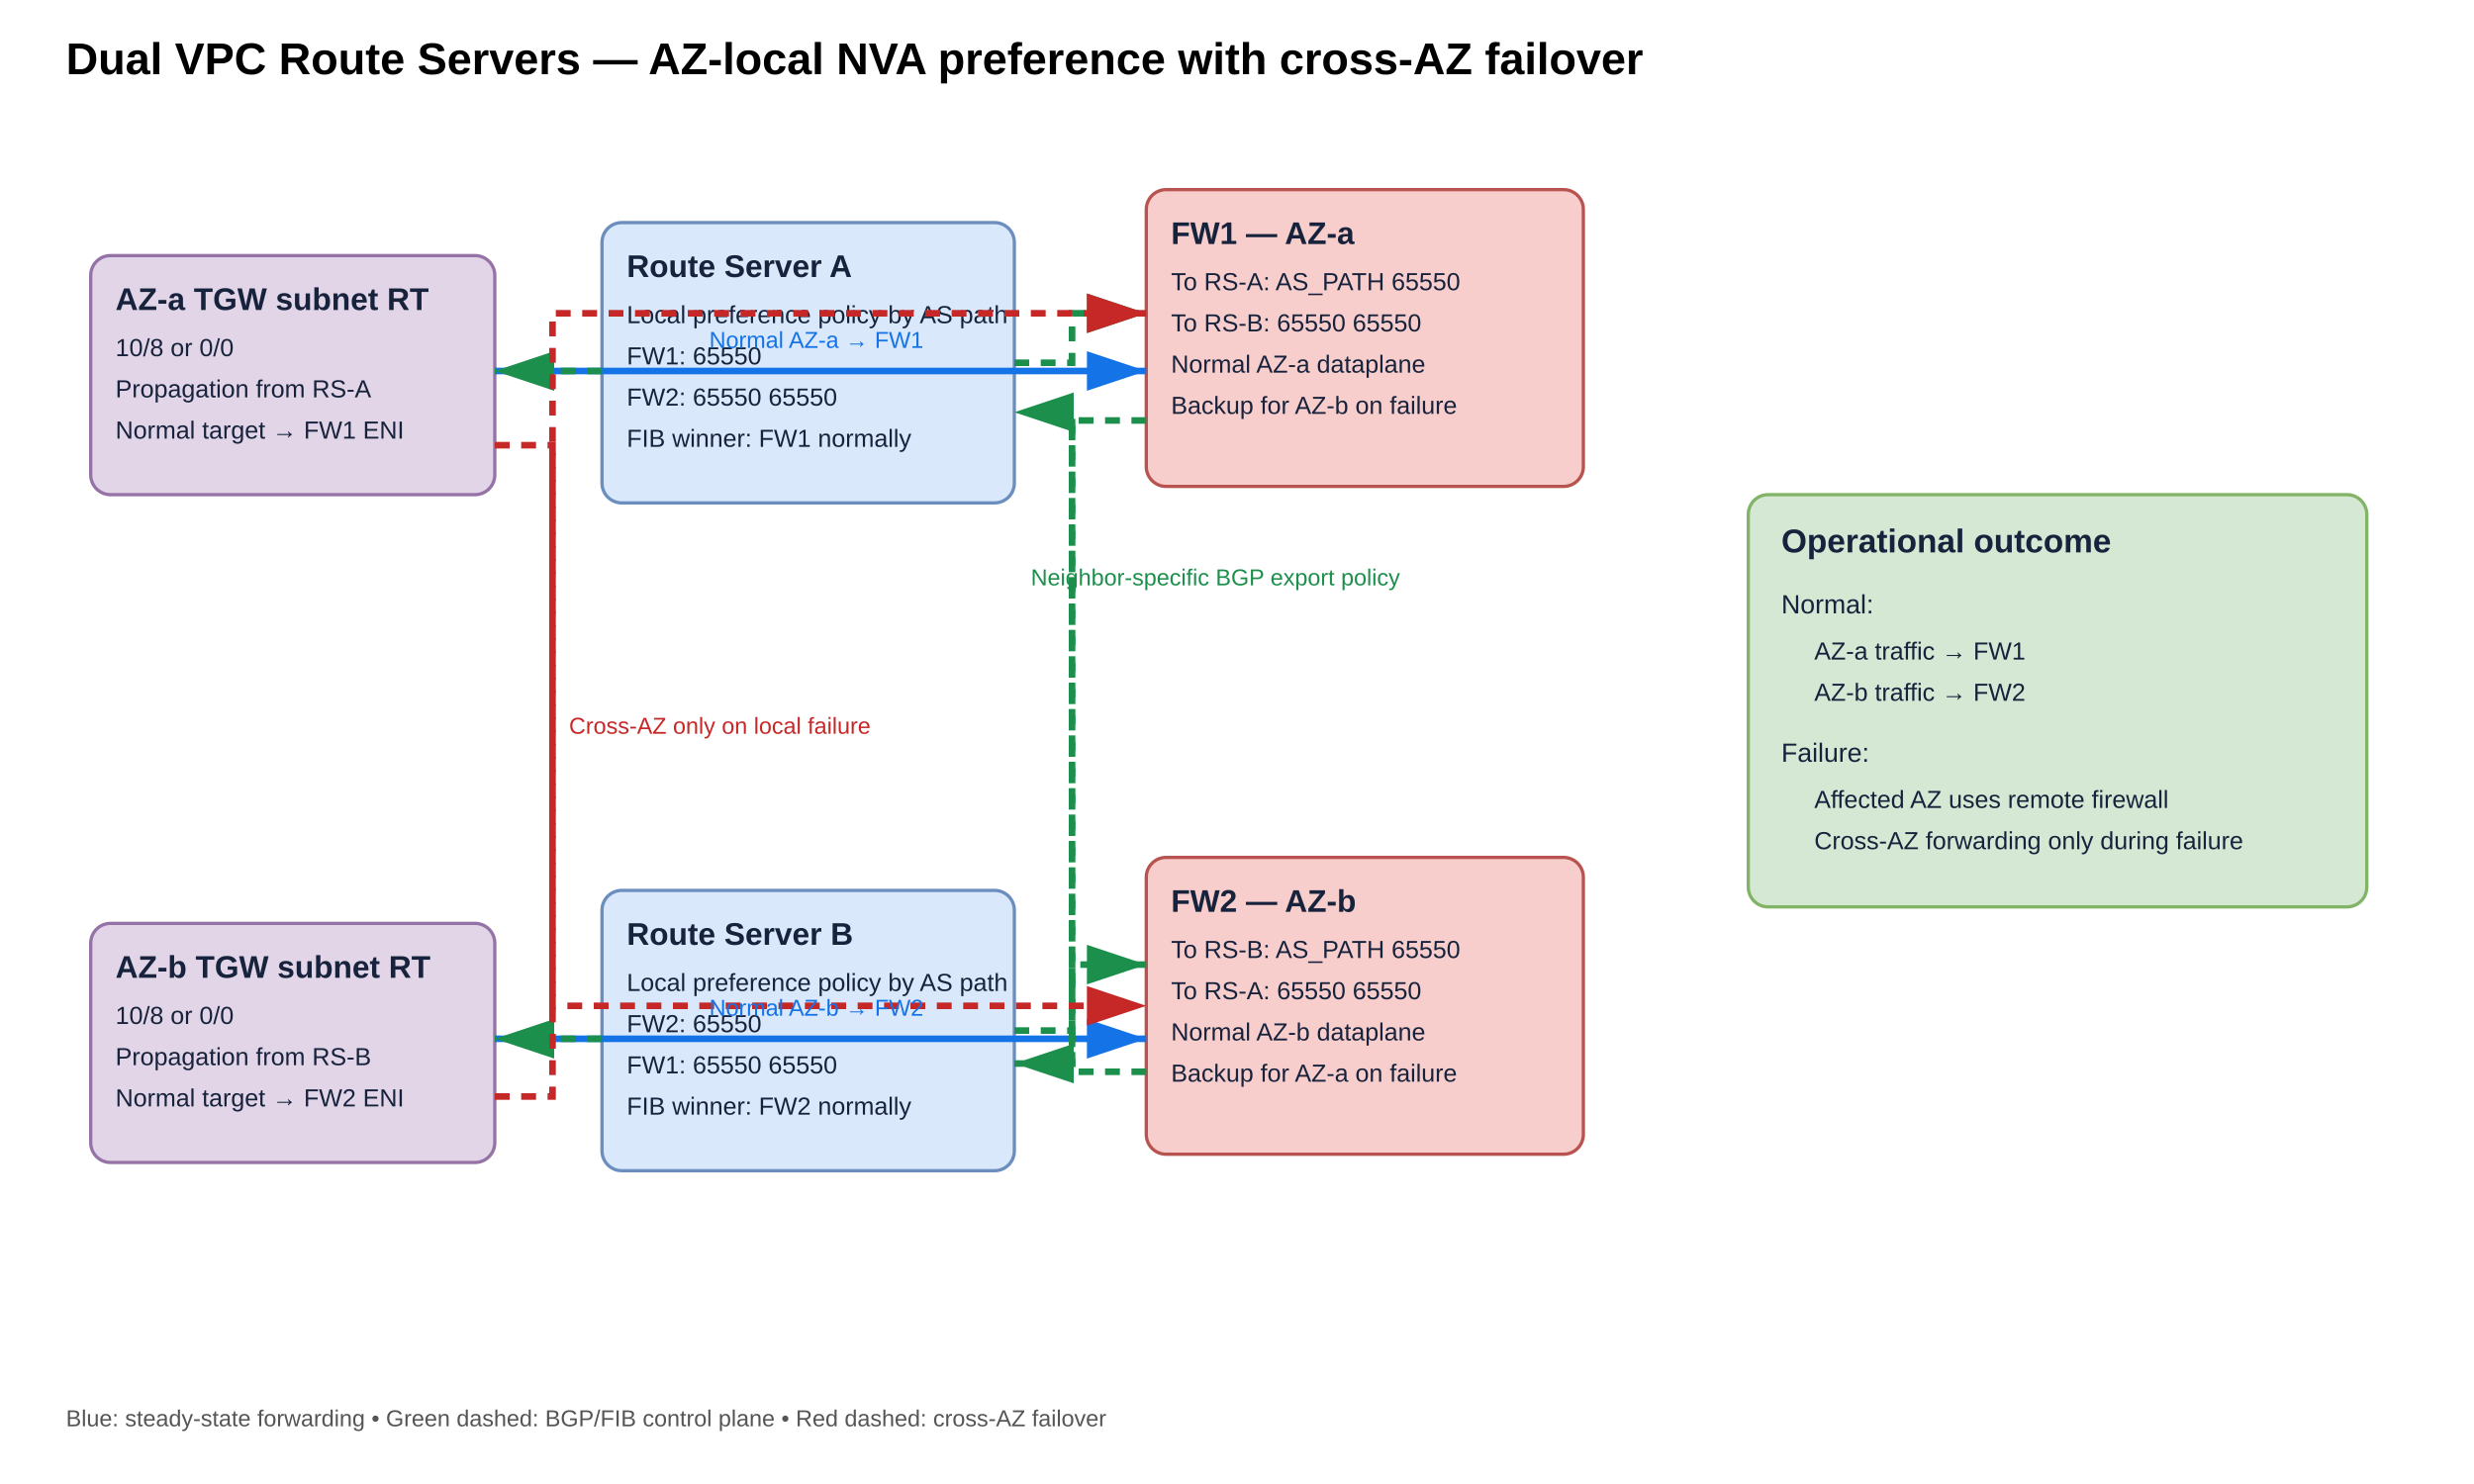
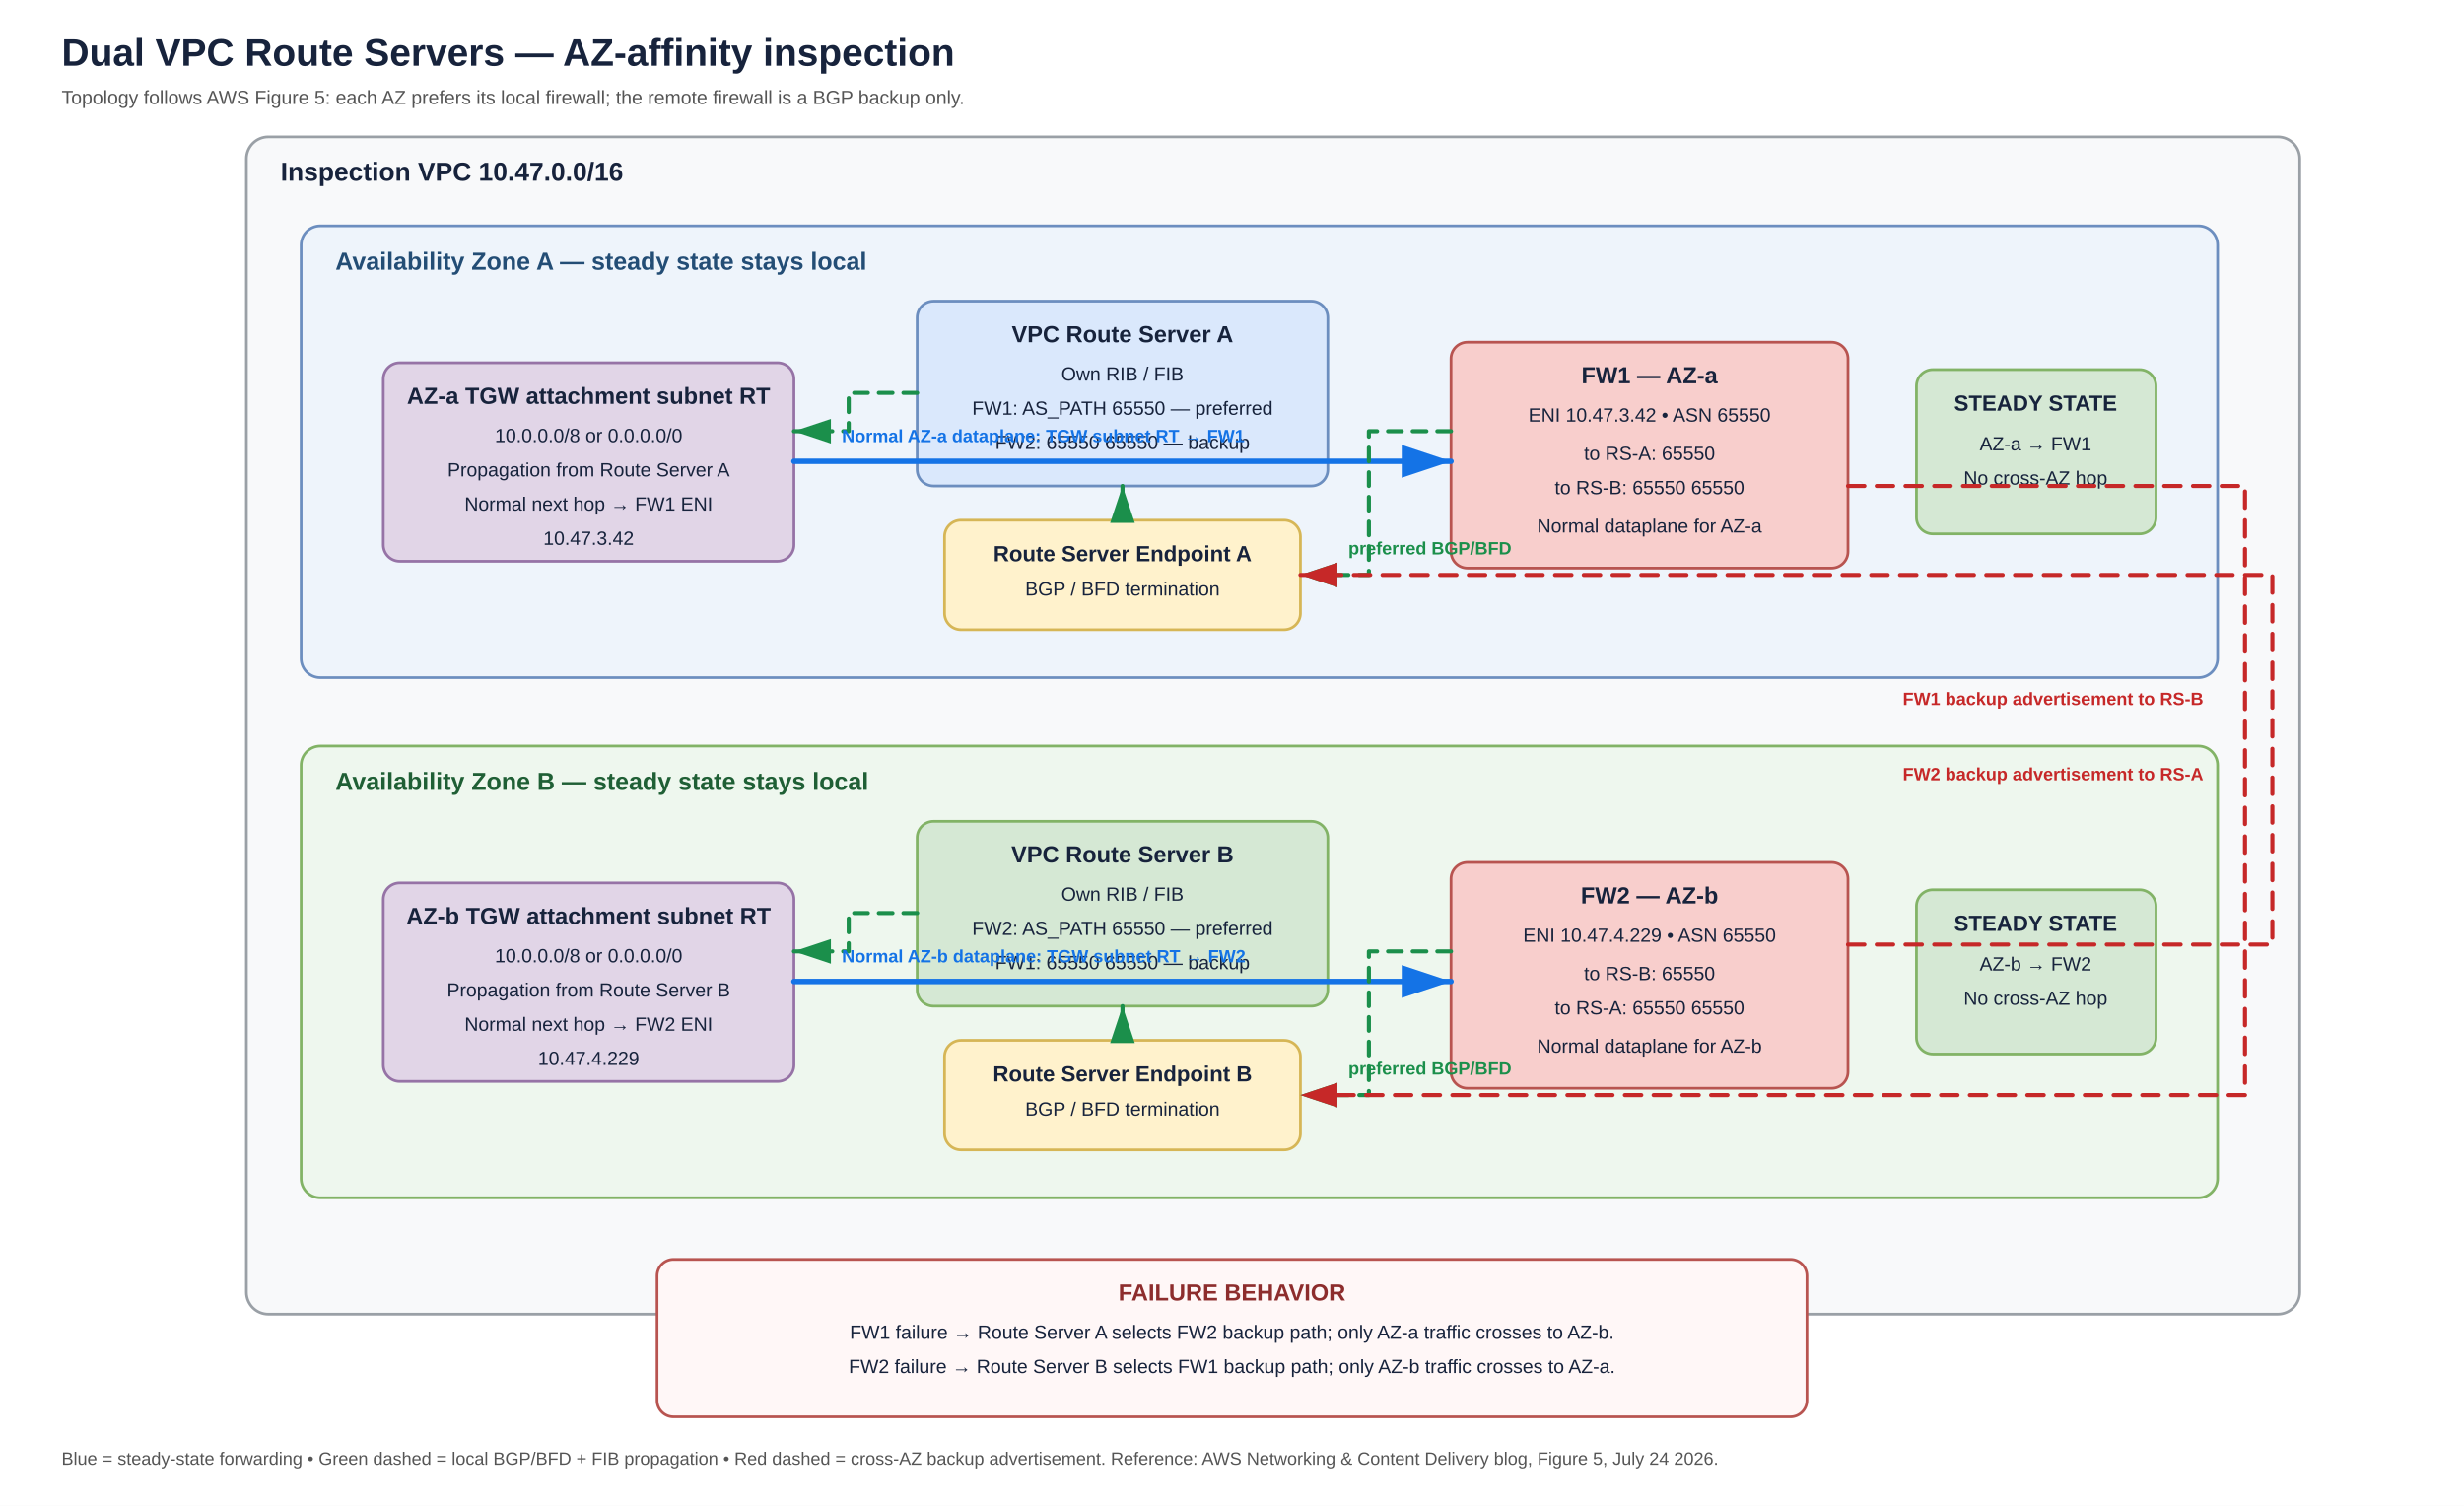
- <svg xmlns="http://www.w3.org/2000/svg" width="1500" height="900" viewBox="0 0 1500 900">
+ <svg xmlns="http://www.w3.org/2000/svg" width="1800" height="1100" viewBox="0 0 1800 1100">
  <defs>
-     <marker id="b" markerWidth="10" markerHeight="10" refX="9" refY="3" orient="auto">
+     <marker id="blue" markerWidth="10" markerHeight="10" refX="9" refY="3" orient="auto">
      <path d="M0,0 L0,6 L9,3z" fill="#1473e6" />
    </marker>
-     <marker id="g" markerWidth="10" markerHeight="10" refX="9" refY="3" orient="auto">
+     <marker id="green" markerWidth="10" markerHeight="10" refX="9" refY="3" orient="auto">
      <path d="M0,0 L0,6 L9,3z" fill="#1b8f4b" />
    </marker>
-     <marker id="r" markerWidth="10" markerHeight="10" refX="9" refY="3" orient="auto">
+     <marker id="red" markerWidth="10" markerHeight="10" refX="9" refY="3" orient="auto">
      <path d="M0,0 L0,6 L9,3z" fill="#c62828" />
    </marker>
  </defs>
-   <rect width="100%" height="100%" fill="white" />
-   <text x="40" y="45" font-family="Arial" font-size="27" font-weight="700">Dual VPC Route Servers — AZ-local NVA preference with cross-AZ failover</text>
+   <rect width="1800" height="1100" fill="#ffffff" />
+   <text x="45" y="48" font-family="Arial" font-size="28" font-weight="700" fill="#17233c">Dual VPC Route Servers — AZ-affinity inspection</text>
+   <text x="45" y="76" font-family="Arial" font-size="14" fill="#555">Topology follows AWS Figure 5: each AZ prefers its local firewall; the remote firewall is a BGP backup only.</text>
+   <rect x="180" y="100" width="1500" height="860" rx="16" fill="#f8f9fa" stroke="#9aa0a6" stroke-width="2" />
+   <text x="205" y="132" font-family="Arial" font-size="19" font-weight="700" fill="#17233c">Inspection VPC 10.47.0.0/16</text>
+   <rect x="220" y="165" width="1400" height="330" rx="14" fill="#eef4fb" stroke="#6c8ebf" stroke-width="2" />
+   <text x="245" y="197" font-family="Arial" font-size="18" font-weight="700" fill="#234d75">Availability Zone A — steady state stays local</text>
+   <rect x="220" y="545" width="1400" height="330" rx="14" fill="#eef7ee" stroke="#82b366" stroke-width="2" />
+   <text x="245" y="577" font-family="Arial" font-size="18" font-weight="700" fill="#1f5f35">Availability Zone B — steady state stays local</text>
  <g font-family="Arial" fill="#17233c">
-     <rect x="55" y="155" width="245" height="145" rx="12" fill="#e1d5e7" stroke="#9673a6" stroke-width="2" />
-     <text x="70" y="188" font-size="19" font-weight="700">AZ-a TGW subnet RT</text>
-     <text x="70" y="216" font-size="15">10/8 or 0/0</text>
-     <text x="70" y="241" font-size="15">Propagation from RS-A</text>
-     <text x="70" y="266" font-size="15">Normal target → FW1 ENI</text>
-     <rect x="365" y="135" width="250" height="170" rx="12" fill="#dae8fc" stroke="#6c8ebf" stroke-width="2" />
-     <text x="380" y="168" font-size="19" font-weight="700">Route Server A</text>
-     <text x="380" y="196" font-size="15">Local preference policy by AS path</text>
-     <text x="380" y="221" font-size="15">FW1: 65550</text>
-     <text x="380" y="246" font-size="15">FW2: 65550 65550</text>
-     <text x="380" y="271" font-size="15">FIB winner: FW1 normally</text>
-     <rect x="695" y="115" width="265" height="180" rx="12" fill="#f8cecc" stroke="#b85450" stroke-width="2" />
-     <text x="710" y="148" font-size="19" font-weight="700">FW1 — AZ-a</text>
-     <text x="710" y="176" font-size="15">To RS-A: AS_PATH 65550</text>
-     <text x="710" y="201" font-size="15">To RS-B: 65550 65550</text>
-     <text x="710" y="226" font-size="15">Normal AZ-a dataplane</text>
-     <text x="710" y="251" font-size="15">Backup for AZ-b on failure</text>
-     <rect x="55" y="560" width="245" height="145" rx="12" fill="#e1d5e7" stroke="#9673a6" stroke-width="2" />
-     <text x="70" y="593" font-size="19" font-weight="700">AZ-b TGW subnet RT</text>
-     <text x="70" y="621" font-size="15">10/8 or 0/0</text>
-     <text x="70" y="646" font-size="15">Propagation from RS-B</text>
-     <text x="70" y="671" font-size="15">Normal target → FW2 ENI</text>
-     <rect x="365" y="540" width="250" height="170" rx="12" fill="#dae8fc" stroke="#6c8ebf" stroke-width="2" />
-     <text x="380" y="573" font-size="19" font-weight="700">Route Server B</text>
-     <text x="380" y="601" font-size="15">Local preference policy by AS path</text>
-     <text x="380" y="626" font-size="15">FW2: 65550</text>
-     <text x="380" y="651" font-size="15">FW1: 65550 65550</text>
-     <text x="380" y="676" font-size="15">FIB winner: FW2 normally</text>
-     <rect x="695" y="520" width="265" height="180" rx="12" fill="#f8cecc" stroke="#b85450" stroke-width="2" />
-     <text x="710" y="553" font-size="19" font-weight="700">FW2 — AZ-b</text>
-     <text x="710" y="581" font-size="15">To RS-B: AS_PATH 65550</text>
-     <text x="710" y="606" font-size="15">To RS-A: 65550 65550</text>
-     <text x="710" y="631" font-size="15">Normal AZ-b dataplane</text>
-     <text x="710" y="656" font-size="15">Backup for AZ-a on failure</text>
-     <rect x="1060" y="300" width="375" height="250" rx="12" fill="#d5e8d4" stroke="#82b366" stroke-width="2" />
-     <text x="1080" y="335" font-size="20" font-weight="700">Operational outcome</text>
-     <text x="1080" y="372" font-size="16">Normal:</text>
-     <text x="1100" y="400" font-size="15">AZ-a traffic → FW1</text>
-     <text x="1100" y="425" font-size="15">AZ-b traffic → FW2</text>
-     <text x="1080" y="462" font-size="16">Failure:</text>
-     <text x="1100" y="490" font-size="15">Affected AZ uses remote firewall</text>
-     <text x="1100" y="515" font-size="15">Cross-AZ forwarding only during failure</text>
+     <rect x="280" y="265" width="300" height="145" rx="12" fill="#e1d5e7" stroke="#9673a6" stroke-width="2" />
+     <text x="430" y="295" text-anchor="middle" font-size="17" font-weight="700">AZ-a TGW attachment subnet RT</text>
+     <text x="430" y="323" text-anchor="middle" font-size="14">10.0.0.0/8 or 0.0.0.0/0</text>
+     <text x="430" y="348" text-anchor="middle" font-size="14">Propagation from Route Server A</text>
+     <text x="430" y="373" text-anchor="middle" font-size="14">Normal next hop → FW1 ENI</text>
+     <text x="430" y="398" text-anchor="middle" font-size="14">10.47.3.42</text>
+     <rect x="670" y="220" width="300" height="135" rx="12" fill="#dae8fc" stroke="#6c8ebf" stroke-width="2" />
+     <text x="820" y="250" text-anchor="middle" font-size="17" font-weight="700">VPC Route Server A</text>
+     <text x="820" y="278" text-anchor="middle" font-size="14">Own RIB / FIB</text>
+     <text x="820" y="303" text-anchor="middle" font-size="14">FW1: AS_PATH 65550 — preferred</text>
+     <text x="820" y="328" text-anchor="middle" font-size="14">FW2: 65550 65550 — backup</text>
+     <rect x="690" y="380" width="260" height="80" rx="12" fill="#fff2cc" stroke="#d6b656" stroke-width="2" />
+     <text x="820" y="410" text-anchor="middle" font-size="16" font-weight="700">Route Server Endpoint A</text>
+     <text x="820" y="435" text-anchor="middle" font-size="14">BGP / BFD termination</text>
+     <rect x="1060" y="250" width="290" height="165" rx="12" fill="#f8cecc" stroke="#b85450" stroke-width="2" />
+     <text x="1205" y="280" text-anchor="middle" font-size="17" font-weight="700">FW1 — AZ-a</text>
+     <text x="1205" y="308" text-anchor="middle" font-size="14">ENI 10.47.3.42 • ASN 65550</text>
+     <text x="1205" y="336" text-anchor="middle" font-size="14">to RS-A: 65550</text>
+     <text x="1205" y="361" text-anchor="middle" font-size="14">to RS-B: 65550 65550</text>
+     <text x="1205" y="389" text-anchor="middle" font-size="14">Normal dataplane for AZ-a</text>
+     <rect x="1400" y="270" width="175" height="120" rx="12" fill="#d5e8d4" stroke="#82b366" stroke-width="2" />
+     <text x="1487" y="300" text-anchor="middle" font-size="16" font-weight="700">STEADY STATE</text>
+     <text x="1487" y="329" text-anchor="middle" font-size="14">AZ-a → FW1</text>
+     <text x="1487" y="354" text-anchor="middle" font-size="14">No cross-AZ hop</text>
+     <rect x="280" y="645" width="300" height="145" rx="12" fill="#e1d5e7" stroke="#9673a6" stroke-width="2" />
+     <text x="430" y="675" text-anchor="middle" font-size="17" font-weight="700">AZ-b TGW attachment subnet RT</text>
+     <text x="430" y="703" text-anchor="middle" font-size="14">10.0.0.0/8 or 0.0.0.0/0</text>
+     <text x="430" y="728" text-anchor="middle" font-size="14">Propagation from Route Server B</text>
+     <text x="430" y="753" text-anchor="middle" font-size="14">Normal next hop → FW2 ENI</text>
+     <text x="430" y="778" text-anchor="middle" font-size="14">10.47.4.229</text>
+     <rect x="670" y="600" width="300" height="135" rx="12" fill="#d5e8d4" stroke="#82b366" stroke-width="2" />
+     <text x="820" y="630" text-anchor="middle" font-size="17" font-weight="700">VPC Route Server B</text>
+     <text x="820" y="658" text-anchor="middle" font-size="14">Own RIB / FIB</text>
+     <text x="820" y="683" text-anchor="middle" font-size="14">FW2: AS_PATH 65550 — preferred</text>
+     <text x="820" y="708" text-anchor="middle" font-size="14">FW1: 65550 65550 — backup</text>
+     <rect x="690" y="760" width="260" height="80" rx="12" fill="#fff2cc" stroke="#d6b656" stroke-width="2" />
+     <text x="820" y="790" text-anchor="middle" font-size="16" font-weight="700">Route Server Endpoint B</text>
+     <text x="820" y="815" text-anchor="middle" font-size="14">BGP / BFD termination</text>
+     <rect x="1060" y="630" width="290" height="165" rx="12" fill="#f8cecc" stroke="#b85450" stroke-width="2" />
+     <text x="1205" y="660" text-anchor="middle" font-size="17" font-weight="700">FW2 — AZ-b</text>
+     <text x="1205" y="688" text-anchor="middle" font-size="14">ENI 10.47.4.229 • ASN 65550</text>
+     <text x="1205" y="716" text-anchor="middle" font-size="14">to RS-B: 65550</text>
+     <text x="1205" y="741" text-anchor="middle" font-size="14">to RS-A: 65550 65550</text>
+     <text x="1205" y="769" text-anchor="middle" font-size="14">Normal dataplane for AZ-b</text>
+     <rect x="1400" y="650" width="175" height="120" rx="12" fill="#d5e8d4" stroke="#82b366" stroke-width="2" />
+     <text x="1487" y="680" text-anchor="middle" font-size="16" font-weight="700">STEADY STATE</text>
+     <text x="1487" y="709" text-anchor="middle" font-size="14">AZ-b → FW2</text>
+     <text x="1487" y="734" text-anchor="middle" font-size="14">No cross-AZ hop</text>
  </g>
-   <g fill="none" stroke-width="4">
-     <path d="M300 225 H695" stroke="#1473e6" marker-end="url(#b)" />
-     <path d="M300 630 H695" stroke="#1473e6" marker-end="url(#b)" />
-     <path d="M615 220 H650 V190 H695" stroke="#1b8f4b" stroke-dasharray="9 7" marker-end="url(#g)" />
-     <path d="M695 255 H650 V645 H615" stroke="#1b8f4b" stroke-dasharray="9 7" marker-end="url(#g)" />
-     <path d="M615 625 H650 V585 H695" stroke="#1b8f4b" stroke-dasharray="9 7" marker-end="url(#g)" />
-     <path d="M695 650 H650 V250 H615" stroke="#1b8f4b" stroke-dasharray="9 7" marker-end="url(#g)" />
-     <path d="M365 225 H300" stroke="#1b8f4b" stroke-dasharray="9 7" marker-end="url(#g)" />
-     <path d="M365 630 H300" stroke="#1b8f4b" stroke-dasharray="9 7" marker-end="url(#g)" />
-     <path d="M300 270 H335 V610 H695" stroke="#c62828" stroke-dasharray="9 7" marker-end="url(#r)" />
-     <path d="M300 665 H335 V190 H695" stroke="#c62828" stroke-dasharray="9 7" marker-end="url(#r)" />
+   <g fill="none" stroke-linejoin="round" stroke-linecap="round">
+     <path d="M580 337 H1060" stroke="#1473e6" stroke-width="4" marker-end="url(#blue)" />
+     <path d="M580 717 H1060" stroke="#1473e6" stroke-width="4" marker-end="url(#blue)" />
+     <path d="M670 287 H620 V315 H580" stroke="#1b8f4b" stroke-width="3" stroke-dasharray="10 8" marker-end="url(#green)" />
+     <path d="M670 667 H620 V695 H580" stroke="#1b8f4b" stroke-width="3" stroke-dasharray="10 8" marker-end="url(#green)" />
+     <path d="M820 380 V355" stroke="#1b8f4b" stroke-width="3" stroke-dasharray="10 8" marker-end="url(#green)" />
+     <path d="M820 760 V735" stroke="#1b8f4b" stroke-width="3" stroke-dasharray="10 8" marker-end="url(#green)" />
+     <path d="M1060 315 H1000 V420 H950" stroke="#1b8f4b" stroke-width="3" stroke-dasharray="10 8" marker-end="url(#green)" />
+     <path d="M1060 695 H1000 V800 H950" stroke="#1b8f4b" stroke-width="3" stroke-dasharray="10 8" marker-end="url(#green)" />
+     <path d="M1350 355 H1640 V800 H950" stroke="#c62828" stroke-width="3" stroke-dasharray="12 9" marker-end="url(#red)" />
+     <path d="M1350 690 H1660 V420 H950" stroke="#c62828" stroke-width="3" stroke-dasharray="12 9" marker-end="url(#red)" />
  </g>
-   <g font-family="Arial" font-size="14">
-     <text x="430" y="211" fill="#1473e6">Normal AZ-a → FW1</text>
-     <text x="430" y="616" fill="#1473e6">Normal AZ-b → FW2</text>
-     <text x="625" y="355" fill="#1b8f4b">Neighbor-specific BGP export policy</text>
-     <text x="345" y="445" fill="#c62828">Cross-AZ only on local failure</text>
+   <g font-family="Arial" font-size="13" font-weight="700">
+     <text x="615" y="323" fill="#1473e6">Normal AZ-a dataplane: TGW subnet RT → FW1</text>
+     <text x="615" y="703" fill="#1473e6">Normal AZ-b dataplane: TGW subnet RT → FW2</text>
+     <text x="985" y="405" fill="#1b8f4b">preferred BGP/BFD</text>
+     <text x="985" y="785" fill="#1b8f4b">preferred BGP/BFD</text>
+     <text x="1390" y="515" fill="#c62828">FW1 backup advertisement to RS-B</text>
+     <text x="1390" y="570" fill="#c62828">FW2 backup advertisement to RS-A</text>
  </g>
-   <text x="40" y="865" font-family="Arial" font-size="14" fill="#555">Blue: steady-state forwarding • Green dashed: BGP/FIB control plane • Red dashed: cross-AZ failover</text>
+   <rect x="480" y="920" width="840" height="115" rx="12" fill="#fff7f7" stroke="#b85450" stroke-width="2" />
+   <text x="900" y="950" text-anchor="middle" font-family="Arial" font-size="17" font-weight="700" fill="#8d2d2d">FAILURE BEHAVIOR</text>
+   <text x="900" y="978" text-anchor="middle" font-family="Arial" font-size="14" fill="#17233c">FW1 failure → Route Server A selects FW2 backup path; only AZ-a traffic crosses to AZ-b.</text>
+   <text x="900" y="1003" text-anchor="middle" font-family="Arial" font-size="14" fill="#17233c">FW2 failure → Route Server B selects FW1 backup path; only AZ-b traffic crosses to AZ-a.</text>
+   <text x="45" y="1070" font-family="Arial" font-size="13" fill="#555">Blue = steady-state forwarding • Green dashed = local BGP/BFD + FIB propagation • Red dashed = cross-AZ backup advertisement. Reference: AWS Networking &amp; Content Delivery blog, Figure 5, July 24 2026.</text>
</svg>
